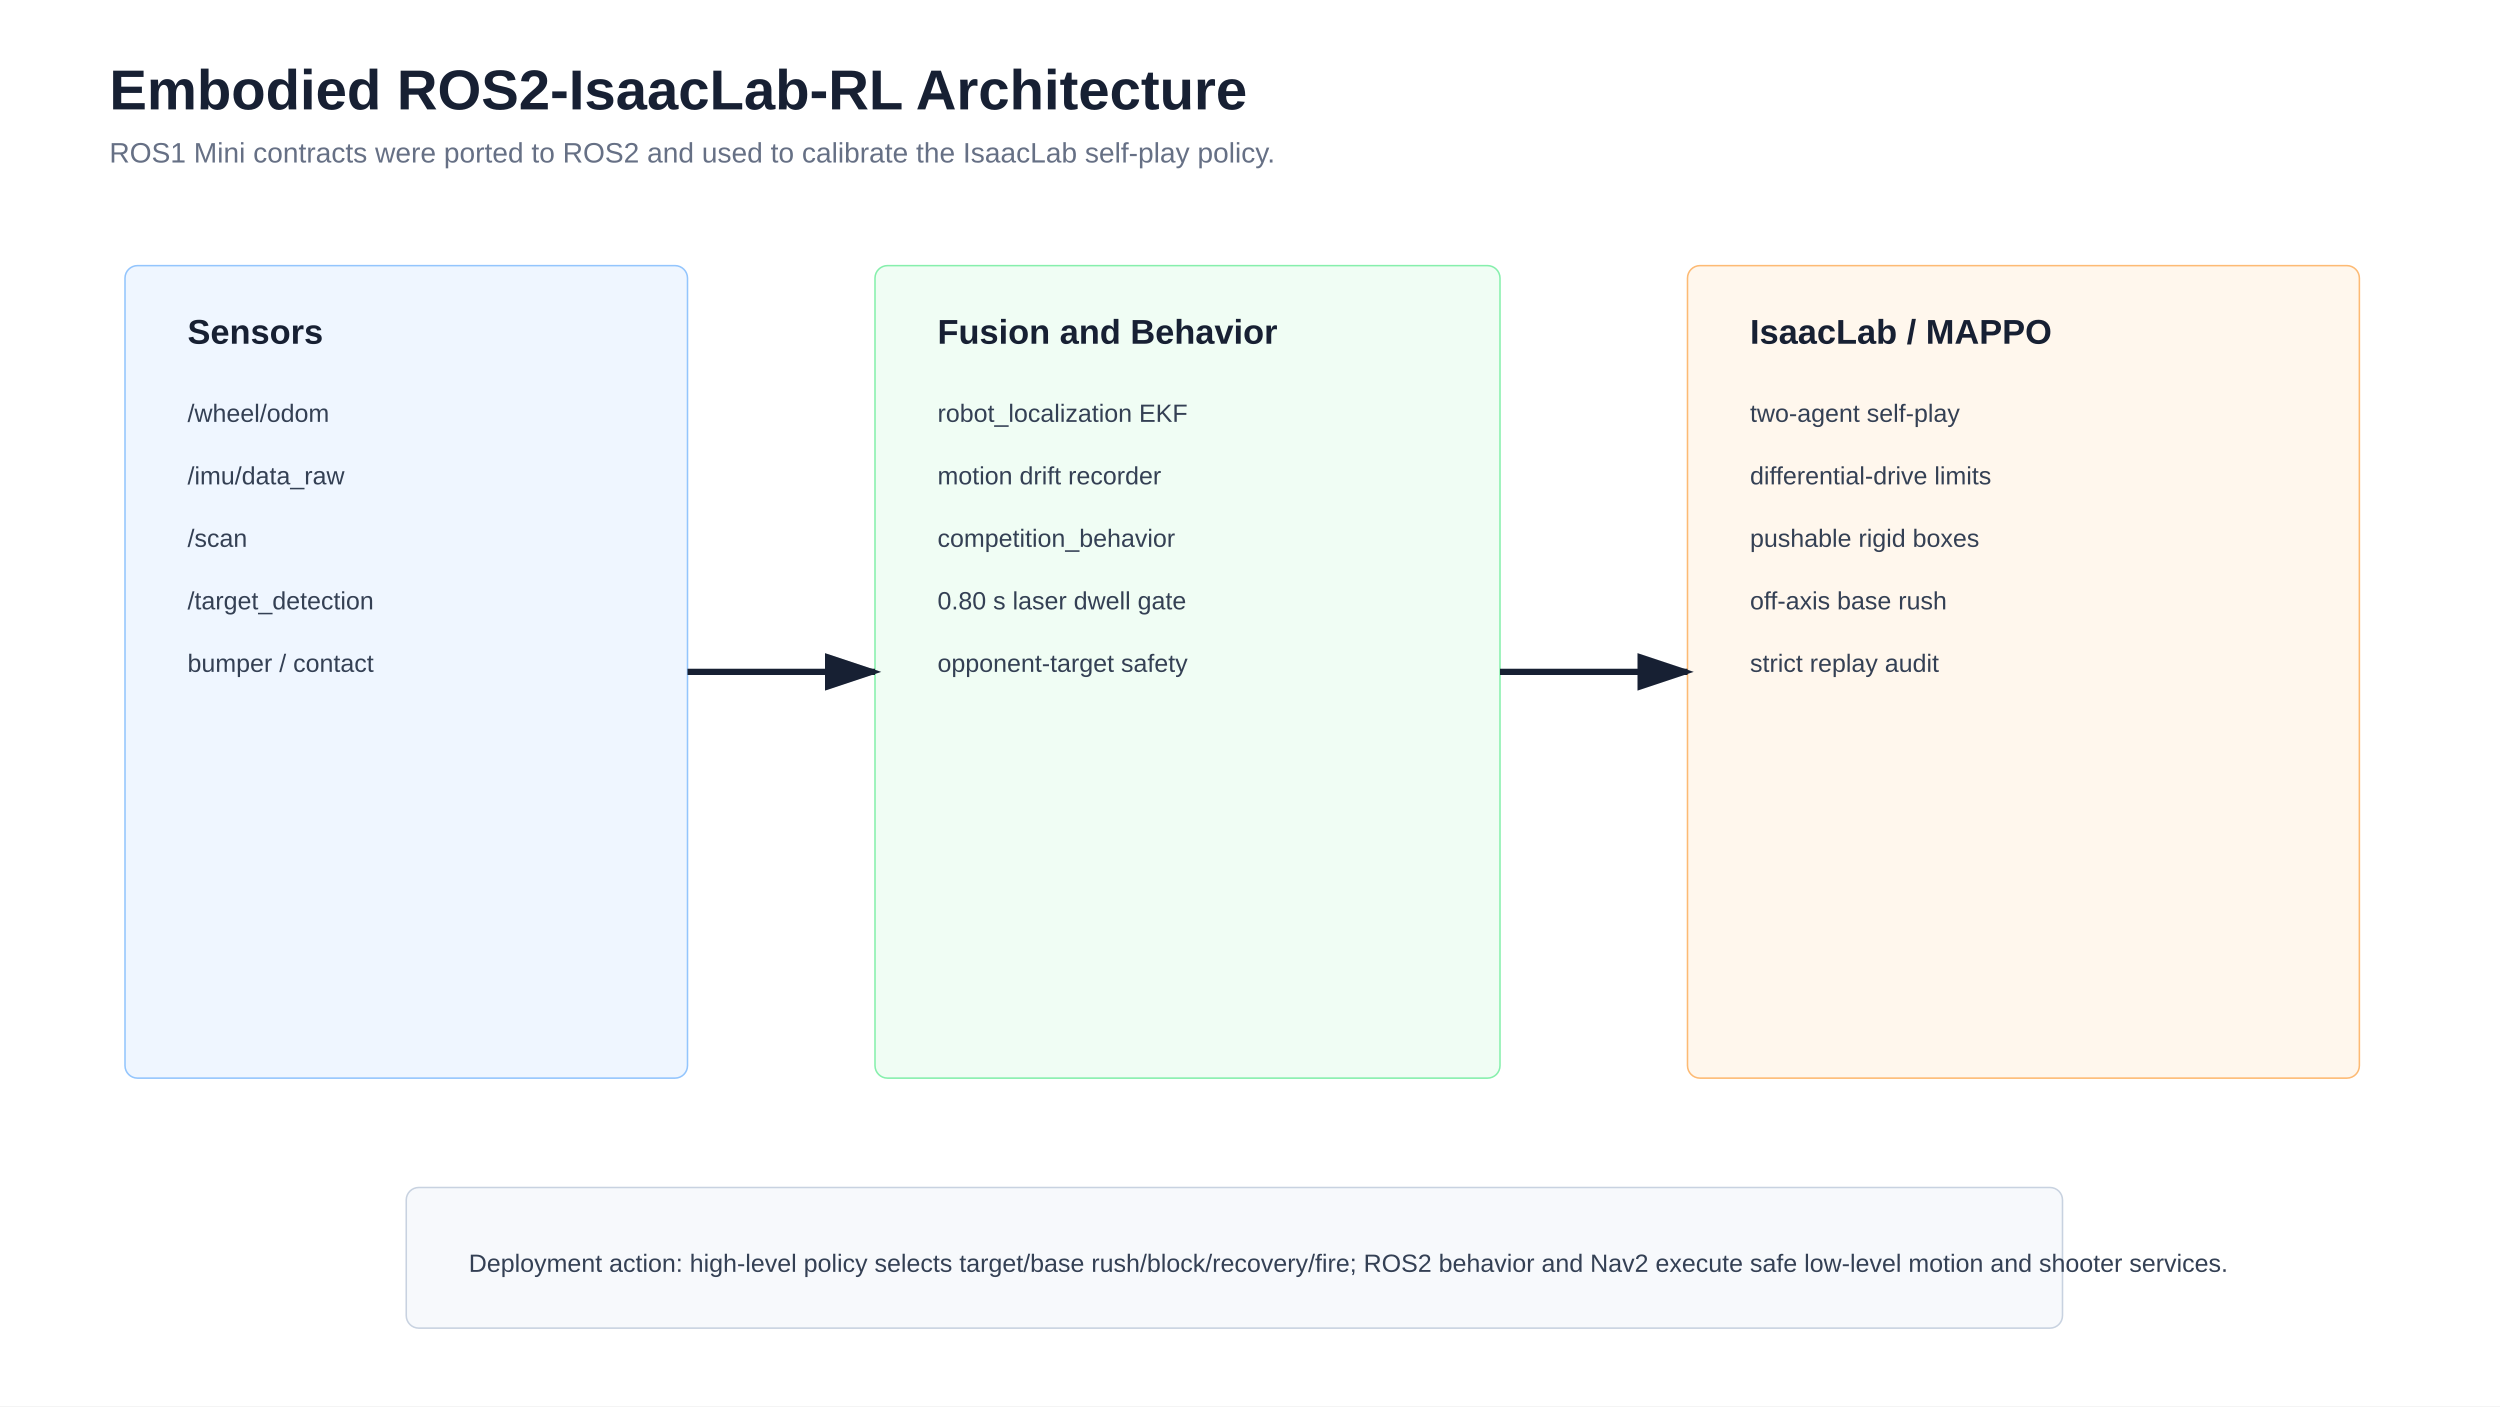
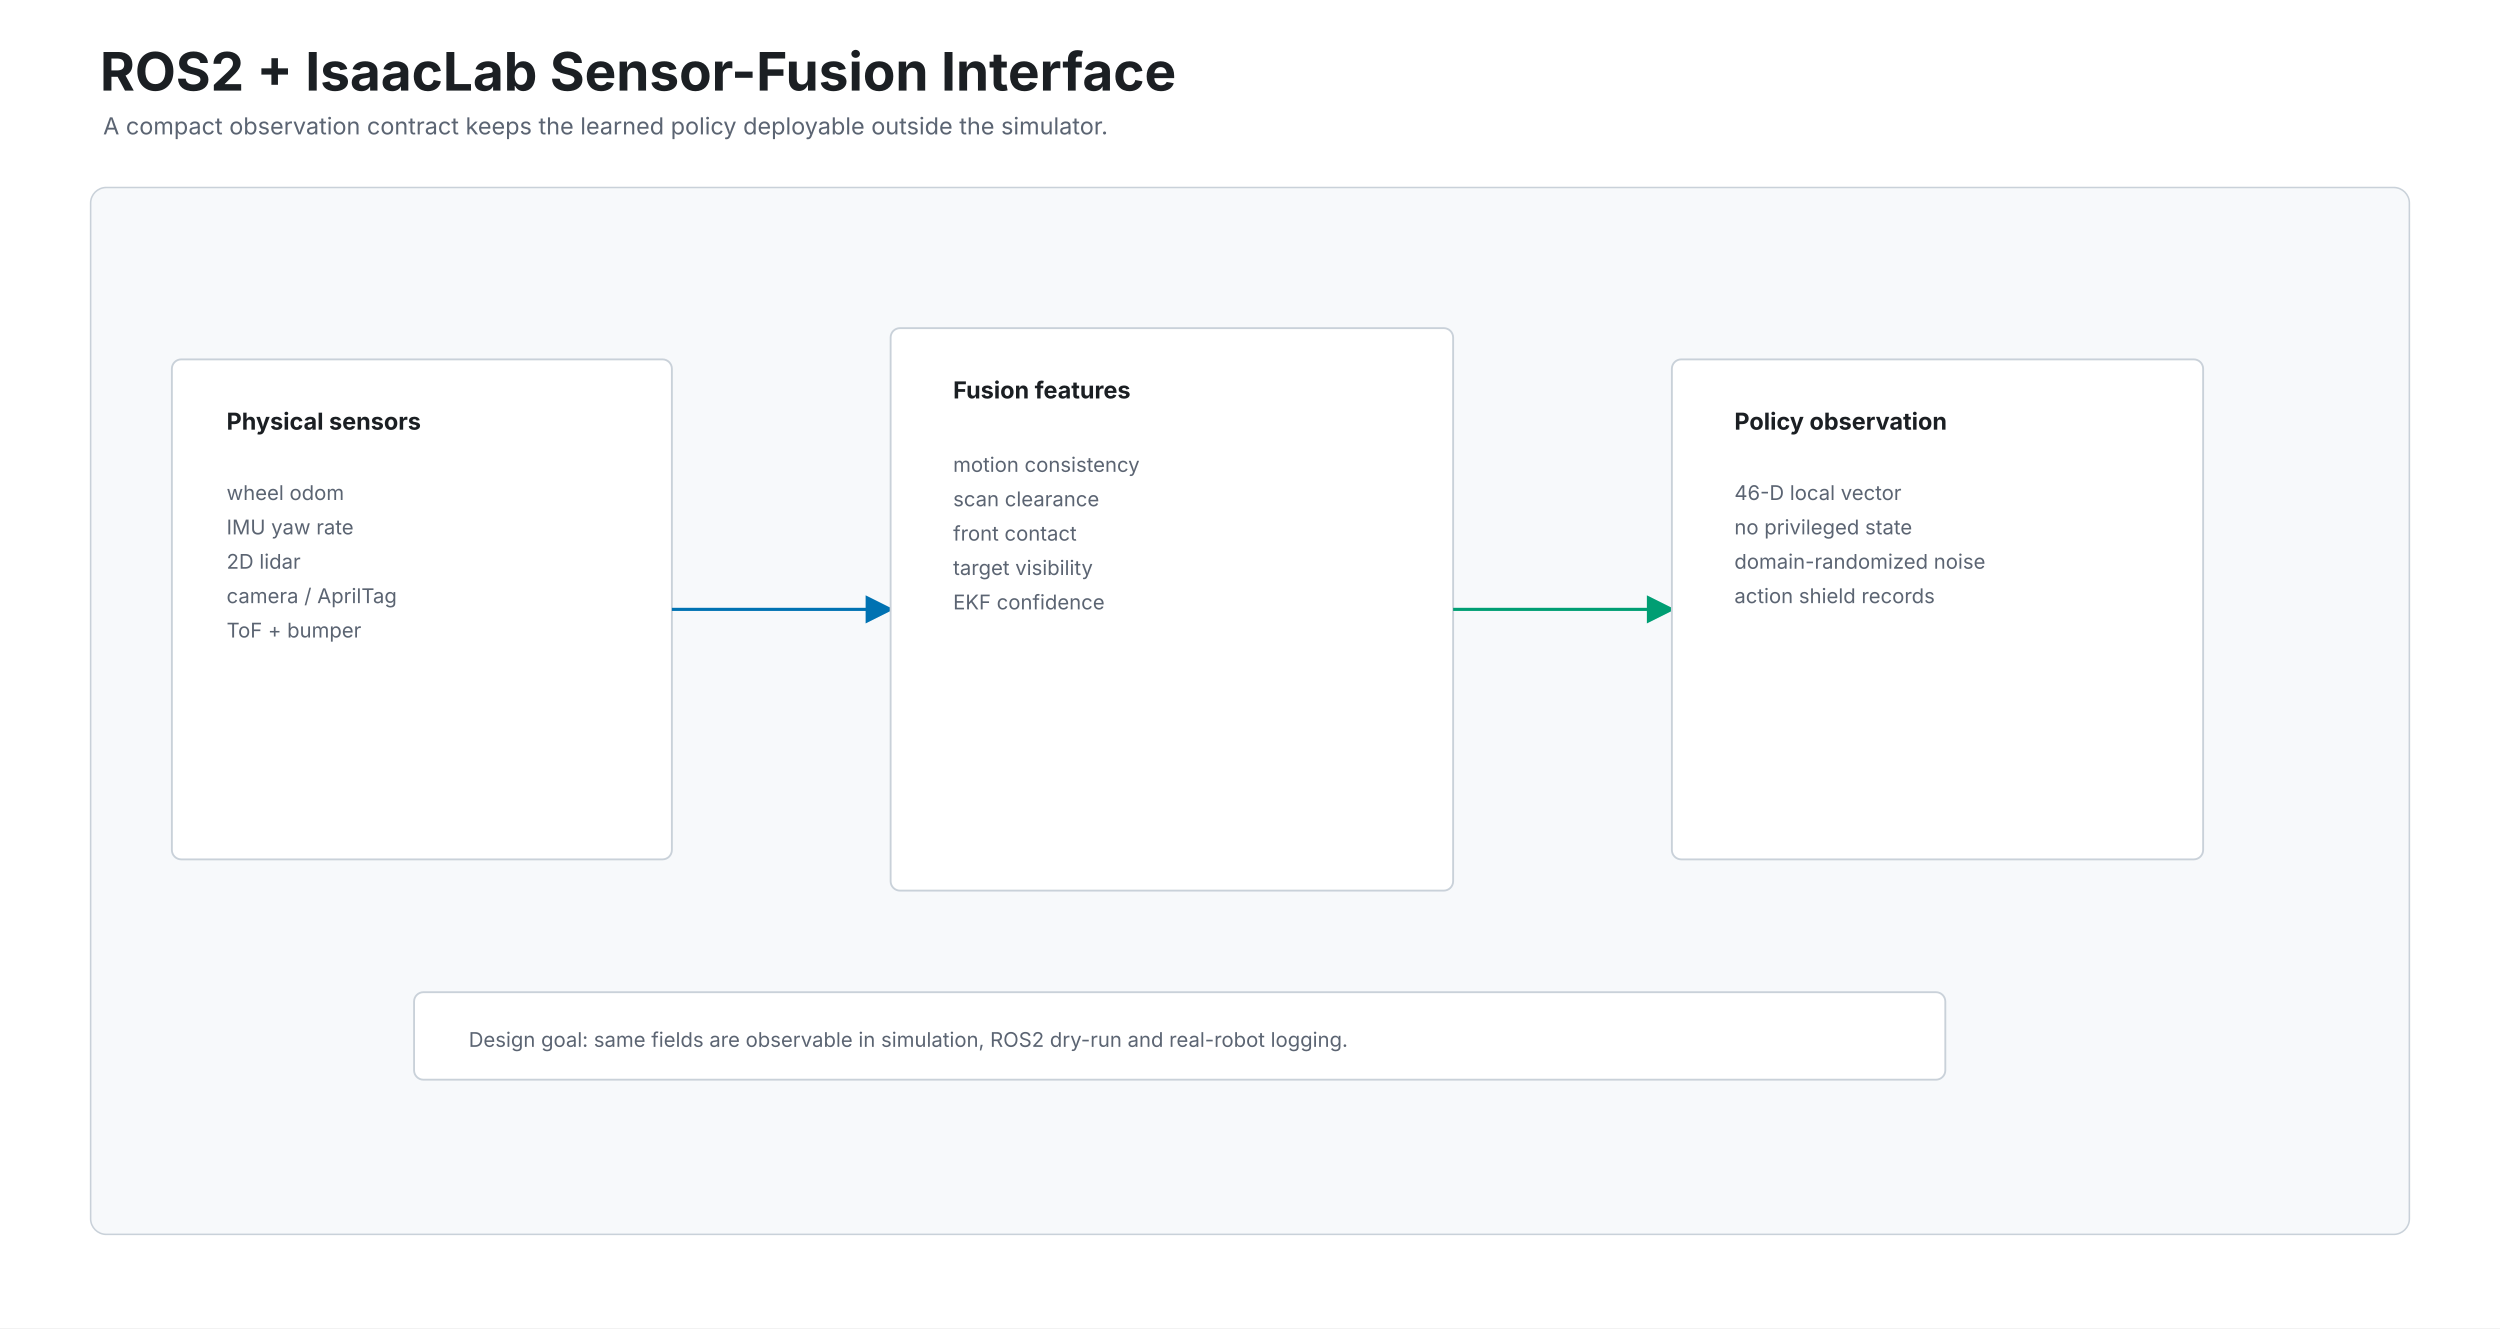
- <svg xmlns="http://www.w3.org/2000/svg" width="1600" height="900" viewBox="0 0 1600 900">
-   <style>
- .title{font:700 36px Arial, sans-serif;fill:#172033}.sub{font:18px Arial,sans-serif;fill:#667085}.h{font:700 22px Arial,sans-serif;fill:#172033}.txt{font:16px Arial,sans-serif;fill:#344054}.small{font:13px Arial,sans-serif;fill:#667085}.mono{font:13px Consolas,monospace;fill:#344054}
- </style>
-   <rect width="100%" height="100%" fill="#FFFFFF" />
-   <text x="70" y="70" class="title">Embodied ROS2-IsaacLab-RL Architecture</text>
-   <text x="70" y="104" class="sub">ROS1 Mini contracts were ported to ROS2 and used to calibrate the IsaacLab self-play policy.</text>
-   <rect x="80" y="170" width="360" height="520" rx="8" fill="#EFF6FF" stroke="#93C5FD" />
-   <text x="120" y="220" class="h">Sensors</text>
-   <text x="120" y="270" class="txt">/wheel/odom</text>
-   <text x="120" y="310" class="txt">/imu/data_raw</text>
-   <text x="120" y="350" class="txt">/scan</text>
-   <text x="120" y="390" class="txt">/target_detection</text>
-   <text x="120" y="430" class="txt">bumper / contact</text>
-   <rect x="560" y="170" width="400" height="520" rx="8" fill="#F0FDF4" stroke="#86EFAC" />
-   <text x="600" y="220" class="h">Fusion and Behavior</text>
-   <text x="600" y="270" class="txt">robot_localization EKF</text>
-   <text x="600" y="310" class="txt">motion drift recorder</text>
-   <text x="600" y="350" class="txt">competition_behavior</text>
-   <text x="600" y="390" class="txt">0.80 s laser dwell gate</text>
-   <text x="600" y="430" class="txt">opponent-target safety</text>
-   <rect x="1080" y="170" width="430" height="520" rx="8" fill="#FFF7ED" stroke="#FDBA74" />
-   <text x="1120" y="220" class="h">IsaacLab / MAPPO</text>
-   <text x="1120" y="270" class="txt">two-agent self-play</text>
-   <text x="1120" y="310" class="txt">differential-drive limits</text>
-   <text x="1120" y="350" class="txt">pushable rigid boxes</text>
-   <text x="1120" y="390" class="txt">off-axis base rush</text>
-   <text x="1120" y="430" class="txt">strict replay audit</text>
-   <path d="M440 430 C500 430 500 430 560 430" stroke="#172033" stroke-width="4" fill="none" marker-end="url(#arrow)" />
-   <path d="M960 430 C1020 430 1020 430 1080 430" stroke="#172033" stroke-width="4" fill="none" marker-end="url(#arrow)" />
+ <svg xmlns="http://www.w3.org/2000/svg" width="1600" height="850" viewBox="0 0 1600 850">
  <defs>
-     <marker id="arrow" markerWidth="10" markerHeight="10" refX="8" refY="3" orient="auto">
-       <path d="M0,0 L0,6 L9,3 z" fill="#172033" />
+     <marker id="arrowGray" markerWidth="9" markerHeight="9" refX="8" refY="4.5" orient="auto">
+       <path d="M0 0 L9 4.5 L0 9 Z" fill="#7A869A" />
    </marker>
+     <marker id="arrowBlue" markerWidth="9" markerHeight="9" refX="8" refY="4.5" orient="auto">
+       <path d="M0 0 L9 4.5 L0 9 Z" fill="#0072B2" />
+     </marker>
+     <marker id="arrowGreen" markerWidth="9" markerHeight="9" refX="8" refY="4.5" orient="auto">
+       <path d="M0 0 L9 4.5 L0 9 Z" fill="#009E73" />
+     </marker>
+     <style>
+       text{font-family:Inter,Arial,Helvetica,sans-serif}
+       .title{font-size:34px;font-weight:700;fill:#1B1F23}
+       .subtitle{font-size:15px;font-weight:400;fill:#5B6472}
+       .label{font-size:15px;font-weight:650;fill:#1B1F23}
+       .body{font-size:13px;font-weight:400;fill:#5B6472}
+       .small{font-size:11px;font-weight:400;fill:#5B6472}
+       .tiny{font-size:9px;font-weight:500;fill:#5B6472}
+       .panel{fill:#fff;stroke:#C9D1D9;stroke-width:1.2}
+       .soft{fill:#F7F9FB;stroke:#C9D1D9;stroke-width:1}
+       .grid{stroke:#E6EBF0;stroke-width:1}
+       .axis{stroke:#1B1F23;stroke-width:1.1}
+       .wire{fill:none;stroke:#7A869A;stroke-width:1.8;marker-end:url(#arrowGray)}
+       .wireBlue{fill:none;stroke:#0072B2;stroke-width:2;marker-end:url(#arrowBlue)}
+       .wireGreen{fill:none;stroke:#009E73;stroke-width:2;marker-end:url(#arrowGreen)}
+       .dash{stroke-dasharray:6 6}
+     </style>
  </defs>
-   <rect x="260" y="760" width="1060" height="90" rx="8" fill="#F7F9FC" stroke="#C8D2E0" />
-   <text x="300" y="814" class="txt">Deployment action: high-level policy selects target/base rush/block/recovery/fire; ROS2 behavior and Nav2 execute safe low-level motion and shooter services.</text>
+   <rect width="1600" height="850" fill="#FFFFFF" />
+   <text class="title" x="64" y="58">ROS2 + IsaacLab Sensor-Fusion Interface</text>
+   <text class="subtitle" x="66" y="86">A compact observation contract keeps the learned policy deployable outside the simulator.</text>
+   <rect class="soft" x="58.0" y="120.0" width="1484.0" height="670.0" rx="10.0" />
+   <rect class="panel" x="110.0" y="230.0" width="320.0" height="320.0" rx="6.0" />
+   <text class="label" x="145.0" y="275.0" text-anchor="start">Physical sensors</text>
+   <text class="body" x="145.0" y="320.0" text-anchor="start">wheel odom</text>
+   <text class="body" x="145.0" y="342.0" text-anchor="start">IMU yaw rate</text>
+   <text class="body" x="145.0" y="364.0" text-anchor="start">2D lidar</text>
+   <text class="body" x="145.0" y="386.0" text-anchor="start">camera / AprilTag</text>
+   <text class="body" x="145.0" y="408.0" text-anchor="start">ToF + bumper</text>
+   <path class="wireBlue" d="M430.0 390.0 L570.0 390.0" />
+   <rect class="panel" x="570.0" y="210.0" width="360.0" height="360.0" rx="6.0" />
+   <text class="label" x="610.0" y="255.0" text-anchor="start">Fusion features</text>
+   <text class="body" x="610.0" y="302.0" text-anchor="start">motion consistency</text>
+   <text class="body" x="610.0" y="324.0" text-anchor="start">scan clearance</text>
+   <text class="body" x="610.0" y="346.0" text-anchor="start">front contact</text>
+   <text class="body" x="610.0" y="368.0" text-anchor="start">target visibility</text>
+   <text class="body" x="610.0" y="390.0" text-anchor="start">EKF confidence</text>
+   <path class="wireGreen" d="M930.0 390.0 L1070.0 390.0" />
+   <rect class="panel" x="1070.0" y="230.0" width="340.0" height="320.0" rx="6.0" />
+   <text class="label" x="1110.0" y="275.0" text-anchor="start">Policy observation</text>
+   <text class="body" x="1110.0" y="320.0" text-anchor="start">46-D local vector</text>
+   <text class="body" x="1110.0" y="342.0" text-anchor="start">no privileged state</text>
+   <text class="body" x="1110.0" y="364.0" text-anchor="start">domain-randomized noise</text>
+   <text class="body" x="1110.0" y="386.0" text-anchor="start">action shield records</text>
+   <rect class="panel" x="265.0" y="635.0" width="980.0" height="56.0" rx="6.0" />
+   <text class="body" x="300.0" y="670.0" text-anchor="start">Design goal: same fields are observable in simulation, ROS2 dry-run and real-robot logging.</text>
</svg>
